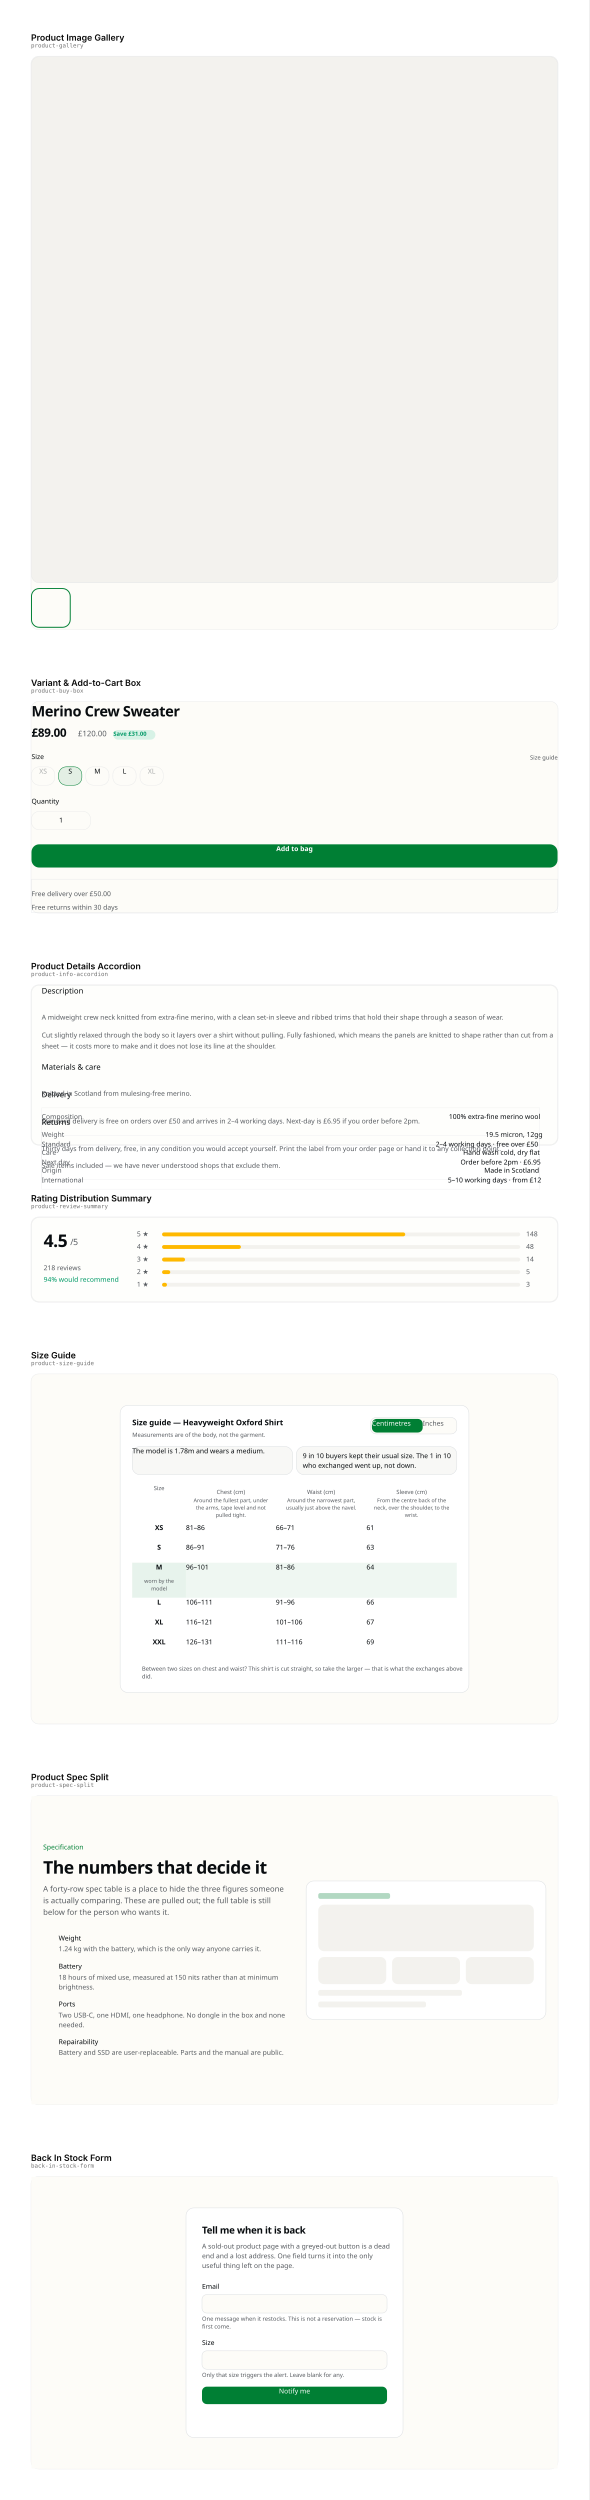
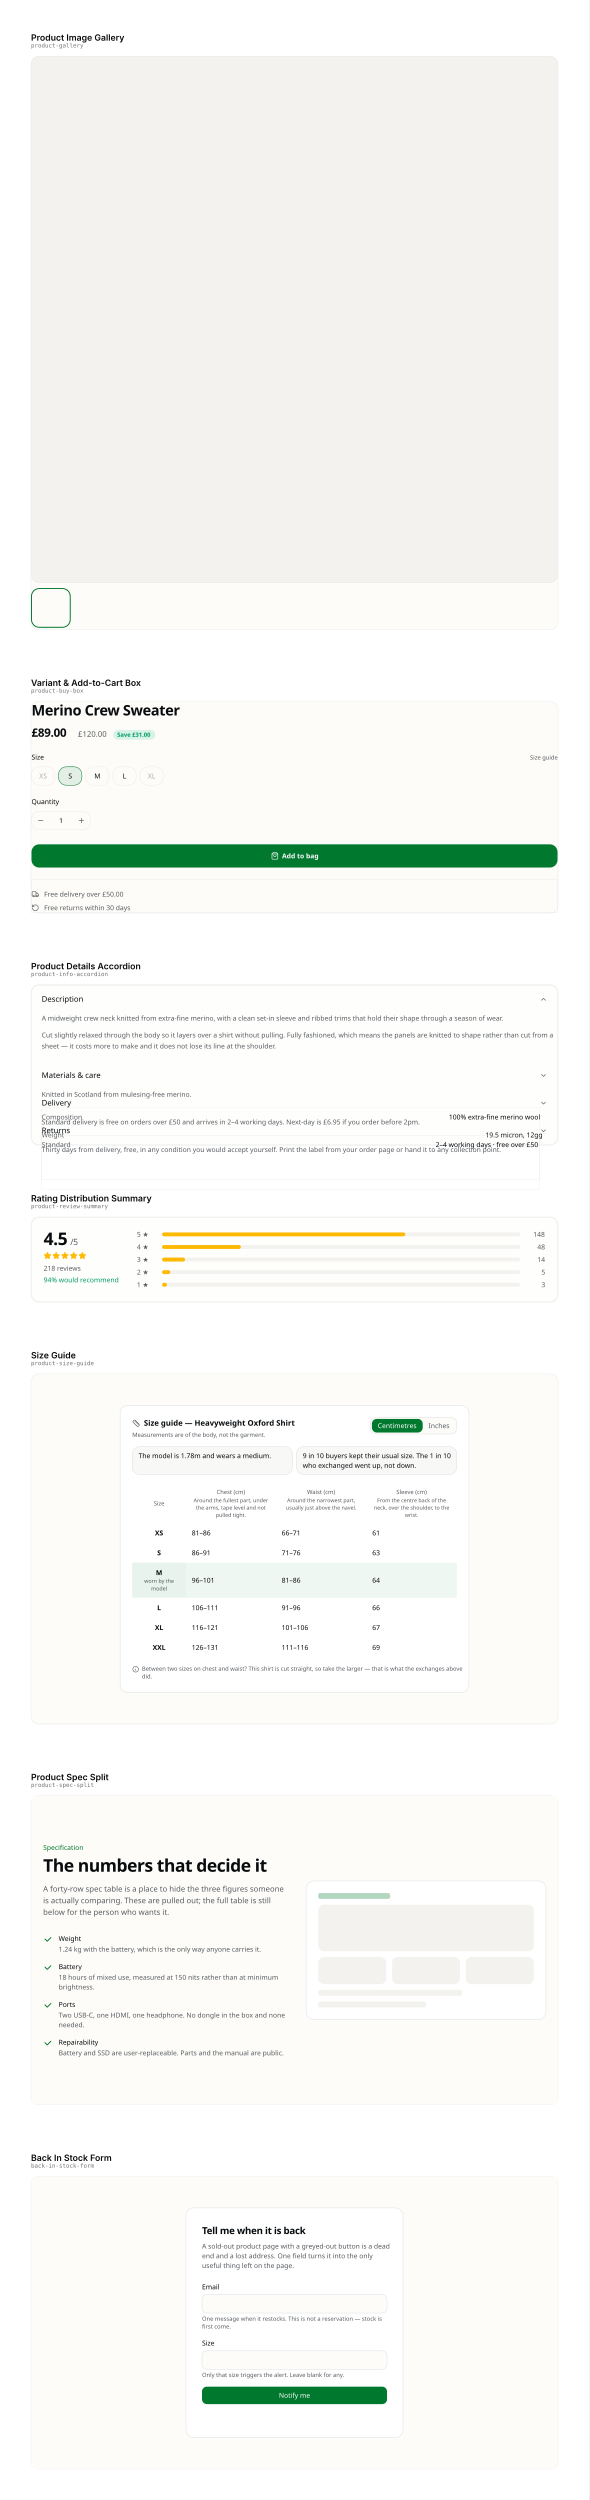
<svg xmlns="http://www.w3.org/2000/svg" width="1216" height="5161" viewBox="0 0 1216 5161" id="Hoverlab — Product Detail">
  <rect id="Background" x="0" y="0" width="1216" height="5161" fill="#ffffff" />
  <text id="Product Image Gallery label" x="64" y="84" font-family="Inter, system-ui, sans-serif" font-size="18" font-weight="600" fill="#0a0a0a">Product Image Gallery</text>
  <text id="product-gallery id" x="64" y="98" font-family="ui-monospace, monospace" font-size="12" fill="#737373">product-gallery</text>
  <g id="Product Image Gallery" transform="translate(64, 116)">
    <rect id="container" x="0" y="0" width="1088" height="1184" rx="16" fill="#fdfcf8" stroke="rgba(220, 222, 225, 0.6)" stroke-width="1" />
    <rect id="tabpanel" x="1" y="1" width="1086" height="1086" rx="16" fill="#f3f2ee" stroke="rgba(220, 222, 225, 0.6)" stroke-width="1" />
-     <rect id="tab" x="1" y="1099" width="80" height="80" rx="16" fill="none" stroke="#007f34" stroke-width="2" />
+     <rect id="tab" x="1" y="1099" width="80" height="80" rx="16" fill="none" stroke="#00782e" stroke-width="2" />
  </g>
  <text id="Variant &amp; Add-to-Cart Box label" x="64" y="1416" font-family="Inter, system-ui, sans-serif" font-size="18" font-weight="600" fill="#0a0a0a">Variant &amp; Add-to-Cart Box</text>
  <text id="product-buy-box id" x="64" y="1430" font-family="ui-monospace, monospace" font-size="12" fill="#737373">product-buy-box</text>
  <g id="Variant &amp; Add-to-Cart Box" transform="translate(64, 1448)">
    <rect id="container" x="0" y="0" width="1088" height="437" rx="16" fill="#fdfcf8" stroke="rgba(220, 222, 225, 0.6)" stroke-width="1" />
-     <text id="Merino Crew Sweater" x="1" y="31" fill="#080c0f" font-family="Geist, &quot;Geist Fallback&quot;" font-size="30" font-weight="700" letter-spacing="-0.75">Merino Crew Sweater</text>
+     <text id="Merino Crew Sweater" x="1" y="29" fill="#080c0f" font-family="Geist, &quot;Geist Fallback&quot;" font-size="30" font-weight="700" letter-spacing="-0.75">Merino Crew Sweater</text>
    <text id="£89.00" x="1" y="73" fill="#080c0f" font-family="Geist, &quot;Geist Fallback&quot;" font-size="24" font-weight="800" letter-spacing="-0.6">£89.00</text>
-     <text id="£120.00" x="97.02" y="72" fill="#575b60" font-family="Geist, &quot;Geist Fallback&quot;" font-size="16">£120.00</text>
+     <text id="£120.00" x="97.02" y="73" fill="#575b60" font-family="Geist, &quot;Geist Fallback&quot;" font-size="16">£120.00</text>
    <rect id="container 2" x="169.89" y="59" width="86.89" height="20" rx="10" fill="rgba(0, 188, 128, 0.149)" />
-     <text id="Save £31.00" x="169.89" y="71" fill="#009966" font-family="Geist, &quot;Geist Fallback&quot;" font-size="12" font-weight="600">Save £31.00</text>
-     <text id="Size" x="1" y="119" fill="#080c0f" font-family="Geist, &quot;Geist Fallback&quot;" font-size="14" font-weight="500">Size</text>
+     <text id="Save £31.00" x="177.89" y="73" fill="#009966" font-family="Geist, &quot;Geist Fallback&quot;" font-size="12" font-weight="600">Save £31.00</text>
+     <text id="Size" x="1" y="120" fill="#080c0f" font-family="Geist, &quot;Geist Fallback&quot;" font-size="14" font-weight="500">Size</text>
    <text id="Size guide" x="1030.14" y="120" fill="#575b60" font-family="Geist, &quot;Geist Fallback&quot;" font-size="12">Size guide</text>
    <rect id="radio" x="1" y="135" width="48" height="38" rx="16" fill="none" stroke="rgba(220, 222, 225, 0.6)" stroke-width="1" />
-     <text id="XS" x="25" y="149" fill="rgba(86, 92, 96, 0.502)" font-family="Geist, &quot;Geist Fallback&quot;" font-size="14" font-weight="500" text-anchor="middle">XS</text>
-     <rect id="radio 2" x="57" y="135" width="48" height="38" rx="16" fill="rgba(0, 128, 49, 0.102)" stroke="#007f34" stroke-width="1" />
-     <text id="S" x="81" y="149" fill="#080c0f" font-family="Geist, &quot;Geist Fallback&quot;" font-size="14" font-weight="500" text-anchor="middle">S</text>
+     <text id="XS" x="25" y="159" fill="rgba(86, 92, 96, 0.502)" font-family="Geist, &quot;Geist Fallback&quot;" font-size="14" font-weight="500" text-anchor="middle">XS</text>
+     <rect id="radio 2" x="57" y="135" width="48" height="38" rx="16" fill="rgba(0, 118, 49, 0.102)" stroke="#00782e" stroke-width="1" />
+     <text id="S" x="81" y="159" fill="#080c0f" font-family="Geist, &quot;Geist Fallback&quot;" font-size="14" font-weight="500" text-anchor="middle">S</text>
    <rect id="radio 3" x="113" y="135" width="48" height="38" rx="16" fill="none" stroke="rgba(220, 222, 225, 0.6)" stroke-width="1" />
-     <text id="M" x="137" y="149" fill="#080c0f" font-family="Geist, &quot;Geist Fallback&quot;" font-size="14" font-weight="500" text-anchor="middle">M</text>
+     <text id="M" x="137" y="159" fill="#080c0f" font-family="Geist, &quot;Geist Fallback&quot;" font-size="14" font-weight="500" text-anchor="middle">M</text>
    <rect id="radio 4" x="169" y="135" width="48" height="38" rx="16" fill="none" stroke="rgba(220, 222, 225, 0.6)" stroke-width="1" />
-     <text id="L" x="193" y="149" fill="#080c0f" font-family="Geist, &quot;Geist Fallback&quot;" font-size="14" font-weight="500" text-anchor="middle">L</text>
+     <text id="L" x="192.99" y="159" fill="#080c0f" font-family="Geist, &quot;Geist Fallback&quot;" font-size="14" font-weight="500" text-anchor="middle">L</text>
    <rect id="radio 5" x="225" y="135" width="48" height="38" rx="16" fill="none" stroke="rgba(220, 222, 225, 0.6)" stroke-width="1" />
-     <text id="XL" x="249" y="149" fill="rgba(86, 92, 96, 0.502)" font-family="Geist, &quot;Geist Fallback&quot;" font-size="14" font-weight="500" text-anchor="middle">XL</text>
-     <text id="Quantity" x="1" y="211" fill="#080c0f" font-family="Geist, &quot;Geist Fallback&quot;" font-size="14" font-weight="500">Quantity</text>
+     <text id="XL" x="248.99" y="159" fill="rgba(86, 92, 96, 0.502)" font-family="Geist, &quot;Geist Fallback&quot;" font-size="14" font-weight="500" text-anchor="middle">XL</text>
+     <text id="Quantity" x="1" y="212" fill="#080c0f" font-family="Geist, &quot;Geist Fallback&quot;" font-size="14" font-weight="500">Quantity</text>
    <rect id="container 3" x="1" y="227" width="122" height="38" rx="16" fill="none" stroke="rgba(220, 222, 225, 0.6)" stroke-width="1" />
-     <text id="1" x="62" y="250" fill="#080c0f" font-family="Geist, &quot;Geist Fallback&quot;" font-size="14" font-weight="500" text-anchor="middle">1</text>
-     <rect id="button" x="1" y="295" width="1086" height="48" rx="16" fill="#007f34" />
-     <text id="Add to bag" x="544" y="309" fill="#fcfcfc" font-family="Geist, &quot;Geist Fallback&quot;" font-size="14" font-weight="600" text-anchor="middle">Add to bag</text>
+     <g id="icon minus" transform="translate(12 238) scale(0.667 0.667)" fill="none" stroke="#575b60" stroke-width="2" stroke-linecap="round" stroke-linejoin="round">
+       <path d="M5 12h14" />
+     </g>
+     <text id="1" x="61.99" y="251" fill="#080c0f" font-family="Geist, &quot;Geist Fallback&quot;" font-size="14" font-weight="500" text-anchor="middle">1</text>
+     <g id="icon plus" transform="translate(96 238) scale(0.667 0.667)" fill="none" stroke="#575b60" stroke-width="2" stroke-linecap="round" stroke-linejoin="round">
+       <path d="M5 12h14" />
+       <path d="M12 5v14" />
+     </g>
+     <rect id="button" x="1" y="295" width="1086" height="48" rx="16" fill="#00782e" />
+     <text id="Add to bag" x="555.99" y="324" fill="#fcfcfc" font-family="Geist, &quot;Geist Fallback&quot;" font-size="14" font-weight="600" text-anchor="middle">Add to bag</text>
+     <g id="icon shopping-bag" transform="translate(495.469 311) scale(0.667 0.667)" fill="none" stroke="#fcfcfc" stroke-width="2" stroke-linecap="round" stroke-linejoin="round">
+       <path d="M16 10a4 4 0 0 1-8 0" />
+       <path d="M3.103 6.034h17.794" />
+       <path d="M3.4 5.467a2 2 0 0 0-.4 1.2V20a2 2 0 0 0 2 2h14a2 2 0 0 0 2-2V6.667a2 2 0 0 0-.4-1.2l-2-2.667A2 2 0 0 0 17 2H7a2 2 0 0 0-1.6.8z" />
+     </g>
    <rect id="container 4" x="1" y="367" width="1086" height="69" fill="none" stroke="rgba(220, 222, 225, 0.6)" stroke-width="1" />
-     <text id="Free delivery over £50.00" x="1" y="402" fill="#575b60" font-family="Geist, &quot;Geist Fallback&quot;" font-size="14">Free delivery over £50.00</text>
-     <text id="Free returns within 30 days" x="1" y="430" fill="#575b60" font-family="Geist, &quot;Geist Fallback&quot;" font-size="14">Free returns within 30 days</text>
+     <text id="Free delivery over £50.00" x="27" y="403" fill="#575b60" font-family="Geist, &quot;Geist Fallback&quot;" font-size="14">Free delivery over £50.00</text>
+     <g id="icon truck" transform="translate(1 390) scale(0.667 0.667)" fill="none" stroke="#575b60" stroke-width="2" stroke-linecap="round" stroke-linejoin="round">
+       <path d="M14 18V6a2 2 0 0 0-2-2H4a2 2 0 0 0-2 2v11a1 1 0 0 0 1 1h2" />
+       <path d="M15 18H9" />
+       <path d="M19 18h2a1 1 0 0 0 1-1v-3.65a1 1 0 0 0-.22-.624l-3.48-4.35A1 1 0 0 0 17.52 8H14" />
+       <circle cx="17" cy="18" r="2" />
+       <circle cx="7" cy="18" r="2" />
+     </g>
+     <text id="Free returns within 30 days" x="27" y="431" fill="#575b60" font-family="Geist, &quot;Geist Fallback&quot;" font-size="14">Free returns within 30 days</text>
+     <g id="icon rotate-ccw" transform="translate(1 418) scale(0.667 0.667)" fill="none" stroke="#575b60" stroke-width="2" stroke-linecap="round" stroke-linejoin="round">
+       <path d="M3 12a9 9 0 1 0 9-9 9.75 9.75 0 0 0-6.74 2.74L3 8" />
+       <path d="M3 3v5h5" />
+     </g>
  </g>
  <text id="Product Details Accordion label" x="64" y="2001" font-family="Inter, system-ui, sans-serif" font-size="18" font-weight="600" fill="#0a0a0a">Product Details Accordion</text>
  <text id="product-info-accordion id" x="64" y="2015" font-family="ui-monospace, monospace" font-size="12" fill="#737373">product-info-accordion</text>
  <g id="Product Details Accordion" transform="translate(64, 2033)">
    <rect id="container" x="0" y="0" width="1088" height="331.25" rx="16" fill="#fdfcf8" stroke="rgba(220, 222, 225, 0.6)" stroke-width="1" />
    <rect id="container 2" x="1" y="1" width="1086" height="329.25" rx="16" fill="rgba(255, 255, 255, 0.6)" stroke="rgba(220, 222, 225, 0.6)" stroke-width="1" />
-     <text id="Description" x="22" y="18" fill="#080c0f" font-family="Geist, &quot;Geist Fallback&quot;" font-size="16" font-weight="500">Description</text>
-     <text id="A midweight crew neck knitted from extra…" x="22" y="72" fill="#575b60" font-family="Geist, &quot;Geist Fallback&quot;" font-size="14">A midweight crew neck knitted from extra-fine merino, with a clean set-in sleeve and ribbed trims that hold their shape through a season of wear.</text>
+     <text id="Description" x="22" y="35" fill="#080c0f" font-family="Geist, &quot;Geist Fallback&quot;" font-size="16" font-weight="500">Description</text>
+     <g id="icon chevron-down" transform="translate(1050 22) translate(8 8) matrix(-1 0 0 -1 0 0) translate(-8 -8) scale(0.667 0.667)" fill="none" stroke="#575b60" stroke-width="2" stroke-linecap="round" stroke-linejoin="round">
+       <path d="m6 9 6 6 6-6" />
+     </g>
+     <text id="A midweight crew neck knitted from extra…" x="22" y="74" fill="#575b60" font-family="Geist, &quot;Geist Fallback&quot;" font-size="14">A midweight crew neck knitted from extra-fine merino, with a clean set-in sleeve and ribbed trims that hold their shape through a season of wear.</text>
    <text id="Cut slightly relaxed through the body so…" x="22" y="108.75" fill="#575b60" font-family="Geist, &quot;Geist Fallback&quot;" font-size="14">Cut slightly relaxed through the body so it layers over a shirt without pulling. Fully fashioned, which means the panels are knitted to shape rather than cut from a</text>
    <text id="sheet — it costs more to make and it doe…" x="22" y="131.5" fill="#575b60" font-family="Geist, &quot;Geist Fallback&quot;" font-size="14">sheet — it costs more to make and it does not lose its line at the shoulder.</text>
-     <text id="Materials &amp; care" x="22" y="175.25" fill="#080c0f" font-family="Geist, &quot;Geist Fallback&quot;" font-size="16" font-weight="500">Materials &amp; care</text>
-     <text id="Knitted in Scotland from mulesing-free m…" x="22" y="229.25" fill="#575b60" font-family="Geist, &quot;Geist Fallback&quot;" font-size="14">Knitted in Scotland from mulesing-free merino.</text>
+     <text id="Materials &amp; care" x="22" y="192.25" fill="#080c0f" font-family="Geist, &quot;Geist Fallback&quot;" font-size="16" font-weight="500">Materials &amp; care</text>
+     <g id="icon chevron-down 2" transform="translate(1050 179.25) scale(0.667 0.667)" fill="none" stroke="#575b60" stroke-width="2" stroke-linecap="round" stroke-linejoin="round">
+       <path d="m6 9 6 6 6-6" />
+     </g>
+     <text id="Knitted in Scotland from mulesing-free m…" x="22" y="231.25" fill="#575b60" font-family="Geist, &quot;Geist Fallback&quot;" font-size="14">Knitted in Scotland from mulesing-free merino.</text>
    <rect id="container 3" x="22" y="254" width="1028" height="148" fill="none" stroke="rgba(220, 222, 225, 0.4)" stroke-width="1" />
-     <text id="Composition" x="22" y="277" fill="#575b60" font-family="Geist, &quot;Geist Fallback&quot;" font-size="14">Composition</text>
-     <text id="100% extra-fine merino wool" x="862.64" y="277" fill="#080c0f" font-family="Geist, &quot;Geist Fallback&quot;" font-size="14" font-weight="500">100% extra-fine merino wool</text>
-     <text id="Weight" x="22" y="314" fill="#575b60" font-family="Geist, &quot;Geist Fallback&quot;" font-size="14">Weight</text>
-     <text id="19.5 micron, 12gg" x="938.05" y="314" fill="#080c0f" font-family="Geist, &quot;Geist Fallback&quot;" font-size="14" font-weight="500">19.5 micron, 12gg</text>
-     <text id="Care" x="22" y="351" fill="#575b60" font-family="Geist, &quot;Geist Fallback&quot;" font-size="14">Care</text>
-     <text id="Hand wash cold, dry flat" x="892.09" y="351" fill="#080c0f" font-family="Geist, &quot;Geist Fallback&quot;" font-size="14" font-weight="500">Hand wash cold, dry flat</text>
-     <text id="Origin" x="22" y="388" fill="#575b60" font-family="Geist, &quot;Geist Fallback&quot;" font-size="14">Origin</text>
-     <text id="Made in Scotland" x="935.63" y="388" fill="#080c0f" font-family="Geist, &quot;Geist Fallback&quot;" font-size="14" font-weight="500">Made in Scotland</text>
-     <text id="Delivery" x="22" y="232.25" fill="#080c0f" font-family="Geist, &quot;Geist Fallback&quot;" font-size="16" font-weight="500">Delivery</text>
-     <text id="Standard delivery is free on orders over…" x="22" y="286.25" fill="#575b60" font-family="Geist, &quot;Geist Fallback&quot;" font-size="14">Standard delivery is free on orders over £50 and arrives in 2–4 working days. Next-day is £6.95 if you order before 2pm.</text>
+     <text id="Composition" x="22" y="278" fill="#575b60" font-family="Geist, &quot;Geist Fallback&quot;" font-size="14">Composition</text>
+     <text id="100% extra-fine merino wool" x="862.64" y="278" fill="#080c0f" font-family="Geist, &quot;Geist Fallback&quot;" font-size="14" font-weight="500">100% extra-fine merino wool</text>
+     <text id="Weight" x="22" y="315" fill="#575b60" font-family="Geist, &quot;Geist Fallback&quot;" font-size="14">Weight</text>
+     <text id="19.5 micron, 12gg" x="938.05" y="315" fill="#080c0f" font-family="Geist, &quot;Geist Fallback&quot;" font-size="14" font-weight="500">19.5 micron, 12gg</text>
+     <text id="Delivery" x="22" y="249.25" fill="#080c0f" font-family="Geist, &quot;Geist Fallback&quot;" font-size="16" font-weight="500">Delivery</text>
+     <g id="icon chevron-down 3" transform="translate(1050 236.25) scale(0.667 0.667)" fill="none" stroke="#575b60" stroke-width="2" stroke-linecap="round" stroke-linejoin="round">
+       <path d="m6 9 6 6 6-6" />
+     </g>
+     <text id="Standard delivery is free on orders over…" x="22" y="288.25" fill="#575b60" font-family="Geist, &quot;Geist Fallback&quot;" font-size="14">Standard delivery is free on orders over £50 and arrives in 2–4 working days. Next-day is £6.95 if you order before 2pm.</text>
    <rect id="container 4" x="22" y="311" width="1028" height="111" fill="none" stroke="rgba(220, 222, 225, 0.4)" stroke-width="1" />
-     <text id="Standard" x="22" y="334" fill="#575b60" font-family="Geist, &quot;Geist Fallback&quot;" font-size="14">Standard</text>
-     <text id="2–4 working days · free over £50" x="835.44" y="334" fill="#080c0f" font-family="Geist, &quot;Geist Fallback&quot;" font-size="14" font-weight="500">2–4 working days · free over £50</text>
-     <text id="Next day" x="22" y="371" fill="#575b60" font-family="Geist, &quot;Geist Fallback&quot;" font-size="14">Next day</text>
-     <text id="Order before 2pm · £6.95" x="886.61" y="371" fill="#080c0f" font-family="Geist, &quot;Geist Fallback&quot;" font-size="14" font-weight="500">Order before 2pm · £6.95</text>
-     <text id="International" x="22" y="408" fill="#575b60" font-family="Geist, &quot;Geist Fallback&quot;" font-size="14">International</text>
-     <text id="5–10 working days · from £12" x="860.58" y="408" fill="#080c0f" font-family="Geist, &quot;Geist Fallback&quot;" font-size="14" font-weight="500">5–10 working days · from £12</text>
-     <text id="Returns" x="22" y="289.25" fill="#080c0f" font-family="Geist, &quot;Geist Fallback&quot;" font-size="16" font-weight="500">Returns</text>
-     <text id="Thirty days from delivery, free, in any …" x="22" y="343.25" fill="#575b60" font-family="Geist, &quot;Geist Fallback&quot;" font-size="14">Thirty days from delivery, free, in any condition you would accept yourself. Print the label from your order page or hand it to any collection point.</text>
-     <text id="Sale items included — we have never unde…" x="22" y="378" fill="#575b60" font-family="Geist, &quot;Geist Fallback&quot;" font-size="14">Sale items included — we have never understood shops that exclude them.</text>
+     <text id="Standard" x="22" y="335" fill="#575b60" font-family="Geist, &quot;Geist Fallback&quot;" font-size="14">Standard</text>
+     <text id="2–4 working days · free over £50" x="835.44" y="335" fill="#080c0f" font-family="Geist, &quot;Geist Fallback&quot;" font-size="14" font-weight="500">2–4 working days · free over £50</text>
+     <text id="Returns" x="22" y="306.25" fill="#080c0f" font-family="Geist, &quot;Geist Fallback&quot;" font-size="16" font-weight="500">Returns</text>
+     <g id="icon chevron-down 4" transform="translate(1050 293.25) scale(0.667 0.667)" fill="none" stroke="#575b60" stroke-width="2" stroke-linecap="round" stroke-linejoin="round">
+       <path d="m6 9 6 6 6-6" />
+     </g>
+     <text id="Thirty days from delivery, free, in any …" x="22" y="345.25" fill="#575b60" font-family="Geist, &quot;Geist Fallback&quot;" font-size="14">Thirty days from delivery, free, in any condition you would accept yourself. Print the label from your order page or hand it to any collection point.</text>
  </g>
  <text id="Rating Distribution Summary label" x="64" y="2480.25" font-family="Inter, system-ui, sans-serif" font-size="18" font-weight="600" fill="#0a0a0a">Rating Distribution Summary</text>
  <text id="product-review-summary id" x="64" y="2494.25" font-family="ui-monospace, monospace" font-size="12" fill="#737373">product-review-summary</text>
  <g id="Rating Distribution Summary" transform="translate(64, 2512.25)">
    <rect id="container" x="0" y="0" width="1088" height="176" rx="16" fill="#fdfcf8" stroke="rgba(220, 222, 225, 0.6)" stroke-width="1" />
    <rect id="section" x="1" y="1" width="1086" height="174" rx="16" fill="rgba(255, 255, 255, 0.6)" stroke="rgba(220, 222, 225, 0.6)" stroke-width="1" />
-     <text id="4.5" x="26" y="62" fill="#080c0f" font-family="Geist, &quot;Geist Fallback&quot;" font-size="36" font-weight="800" letter-spacing="-0.9">4.5</text>
+     <text id="4.5" x="26" y="58" fill="#080c0f" font-family="Geist, &quot;Geist Fallback&quot;" font-size="36" font-weight="800" letter-spacing="-0.9">4.5</text>
    <text id="/5" x="81.05" y="58" fill="#575b60" font-family="Geist, &quot;Geist Fallback&quot;" font-size="18" font-weight="500" letter-spacing="-0.9">/5</text>
-     <text id="218 reviews" x="26" y="110" fill="#575b60" font-family="Geist, &quot;Geist Fallback&quot;" font-size="14">218 reviews</text>
-     <text id="94% would recommend" x="26" y="134" fill="#009966" font-family="Geist, &quot;Geist Fallback&quot;" font-size="14" font-weight="500">94% would recommend</text>
-     <text id="5 ★" x="218.56" y="40" fill="#575b60" font-family="Geist, &quot;Geist Fallback&quot;" font-size="14">5 ★</text>
+     <g id="icon star" transform="translate(26 72) scale(0.667 0.667)" fill="#ffb900" stroke="#ffb900" stroke-width="2" stroke-linecap="round" stroke-linejoin="round">
+       <path d="M11.525 2.295a.53.53 0 0 1 .95 0l2.31 4.679a2.123 2.123 0 0 0 1.595 1.16l5.166.756a.53.53 0 0 1 .294.904l-3.736 3.638a2.123 2.123 0 0 0-.611 1.878l.882 5.14a.53.53 0 0 1-.771.56l-4.618-2.428a2.122 2.122 0 0 0-1.973 0L6.396 21.01a.53.53 0 0 1-.77-.56l.881-5.139a2.122 2.122 0 0 0-.611-1.879L2.16 9.795a.53.53 0 0 1 .294-.906l5.165-.755a2.122 2.122 0 0 0 1.597-1.16z" />
+     </g>
+     <g id="icon star 2" transform="translate(44 72) scale(0.667 0.667)" fill="#ffb900" stroke="#ffb900" stroke-width="2" stroke-linecap="round" stroke-linejoin="round">
+       <path d="M11.525 2.295a.53.53 0 0 1 .95 0l2.31 4.679a2.123 2.123 0 0 0 1.595 1.16l5.166.756a.53.53 0 0 1 .294.904l-3.736 3.638a2.123 2.123 0 0 0-.611 1.878l.882 5.14a.53.53 0 0 1-.771.56l-4.618-2.428a2.122 2.122 0 0 0-1.973 0L6.396 21.01a.53.53 0 0 1-.77-.56l.881-5.139a2.122 2.122 0 0 0-.611-1.879L2.16 9.795a.53.53 0 0 1 .294-.906l5.165-.755a2.122 2.122 0 0 0 1.597-1.16z" />
+     </g>
+     <g id="icon star 3" transform="translate(62 72) scale(0.667 0.667)" fill="#ffb900" stroke="#ffb900" stroke-width="2" stroke-linecap="round" stroke-linejoin="round">
+       <path d="M11.525 2.295a.53.53 0 0 1 .95 0l2.31 4.679a2.123 2.123 0 0 0 1.595 1.16l5.166.756a.53.53 0 0 1 .294.904l-3.736 3.638a2.123 2.123 0 0 0-.611 1.878l.882 5.14a.53.53 0 0 1-.771.56l-4.618-2.428a2.122 2.122 0 0 0-1.973 0L6.396 21.01a.53.53 0 0 1-.77-.56l.881-5.139a2.122 2.122 0 0 0-.611-1.879L2.16 9.795a.53.53 0 0 1 .294-.906l5.165-.755a2.122 2.122 0 0 0 1.597-1.16z" />
+     </g>
+     <g id="icon star 4" transform="translate(80 72) scale(0.667 0.667)" fill="#ffb900" stroke="#ffb900" stroke-width="2" stroke-linecap="round" stroke-linejoin="round">
+       <path d="M11.525 2.295a.53.53 0 0 1 .95 0l2.31 4.679a2.123 2.123 0 0 0 1.595 1.16l5.166.756a.53.53 0 0 1 .294.904l-3.736 3.638a2.123 2.123 0 0 0-.611 1.878l.882 5.14a.53.53 0 0 1-.771.56l-4.618-2.428a2.122 2.122 0 0 0-1.973 0L6.396 21.01a.53.53 0 0 1-.77-.56l.881-5.139a2.122 2.122 0 0 0-.611-1.879L2.16 9.795a.53.53 0 0 1 .294-.906l5.165-.755a2.122 2.122 0 0 0 1.597-1.16z" />
+     </g>
+     <g id="icon star 5" transform="translate(98 72) scale(0.667 0.667)" fill="#ffb900" stroke="#ffb900" stroke-width="2" stroke-linecap="round" stroke-linejoin="round">
+       <path d="M11.525 2.295a.53.53 0 0 1 .95 0l2.31 4.679a2.123 2.123 0 0 0 1.595 1.16l5.166.756a.53.53 0 0 1 .294.904l-3.736 3.638a2.123 2.123 0 0 0-.611 1.878l.882 5.14a.53.53 0 0 1-.771.56l-4.618-2.428a2.122 2.122 0 0 0-1.973 0L6.396 21.01a.53.53 0 0 1-.77-.56l.881-5.139a2.122 2.122 0 0 0-.611-1.879L2.16 9.795a.53.53 0 0 1 .294-.906l5.165-.755a2.122 2.122 0 0 0 1.597-1.16z" />
+     </g>
+     <text id="218 reviews" x="26" y="111" fill="#575b60" font-family="Geist, &quot;Geist Fallback&quot;" font-size="14">218 reviews</text>
+     <text id="94% would recommend" x="26" y="135" fill="#009966" font-family="Geist, &quot;Geist Fallback&quot;" font-size="14" font-weight="500">94% would recommend</text>
+     <text id="5 ★" x="218.56" y="41" fill="#575b60" font-family="Geist, &quot;Geist Fallback&quot;" font-size="14">5 ★</text>
    <rect id="container 2" x="270.56" y="32" width="739.44" height="8" rx="4" fill="#f3f2ee" />
    <rect id="container 3" x="270.56" y="32" width="502" height="8" rx="4" fill="#ffb900" />
-     <text id="148" x="1022" y="40" fill="#575b60" font-family="Geist, &quot;Geist Fallback&quot;" font-size="14">148</text>
-     <text id="4 ★" x="218.56" y="66" fill="#575b60" font-family="Geist, &quot;Geist Fallback&quot;" font-size="14">4 ★</text>
+     <text id="148" x="1036.8" y="41" fill="#575b60" font-family="Geist, &quot;Geist Fallback&quot;" font-size="14">148</text>
+     <text id="4 ★" x="218.56" y="67" fill="#575b60" font-family="Geist, &quot;Geist Fallback&quot;" font-size="14">4 ★</text>
    <rect id="container 4" x="270.56" y="58" width="739.44" height="8" rx="4" fill="#f3f2ee" />
    <rect id="container 5" x="270.56" y="58" width="162.8" height="8" rx="4" fill="#ffb900" />
-     <text id="48" x="1022" y="66" fill="#575b60" font-family="Geist, &quot;Geist Fallback&quot;" font-size="14">48</text>
-     <text id="3 ★" x="218.56" y="92" fill="#575b60" font-family="Geist, &quot;Geist Fallback&quot;" font-size="14">3 ★</text>
+     <text id="48" x="1045.19" y="67" fill="#575b60" font-family="Geist, &quot;Geist Fallback&quot;" font-size="14">48</text>
+     <text id="3 ★" x="218.56" y="93" fill="#575b60" font-family="Geist, &quot;Geist Fallback&quot;" font-size="14">3 ★</text>
    <rect id="container 6" x="270.56" y="84" width="739.44" height="8" rx="4" fill="#f3f2ee" />
    <rect id="container 7" x="270.56" y="84" width="47.48" height="8" rx="4" fill="#ffb900" />
-     <text id="14" x="1022" y="92" fill="#575b60" font-family="Geist, &quot;Geist Fallback&quot;" font-size="14">14</text>
-     <text id="2 ★" x="218.56" y="118" fill="#575b60" font-family="Geist, &quot;Geist Fallback&quot;" font-size="14">2 ★</text>
+     <text id="14" x="1045.19" y="93" fill="#575b60" font-family="Geist, &quot;Geist Fallback&quot;" font-size="14">14</text>
+     <text id="2 ★" x="218.56" y="119" fill="#575b60" font-family="Geist, &quot;Geist Fallback&quot;" font-size="14">2 ★</text>
    <rect id="container 8" x="270.56" y="110" width="739.44" height="8" rx="4" fill="#f3f2ee" />
    <rect id="container 9" x="270.56" y="110" width="16.95" height="8" rx="4" fill="#ffb900" />
-     <text id="5" x="1022" y="118" fill="#575b60" font-family="Geist, &quot;Geist Fallback&quot;" font-size="14">5</text>
-     <text id="1 ★" x="218.56" y="144" fill="#575b60" font-family="Geist, &quot;Geist Fallback&quot;" font-size="14">1 ★</text>
+     <text id="5" x="1053.59" y="119" fill="#575b60" font-family="Geist, &quot;Geist Fallback&quot;" font-size="14">5</text>
+     <text id="1 ★" x="218.56" y="145" fill="#575b60" font-family="Geist, &quot;Geist Fallback&quot;" font-size="14">1 ★</text>
    <rect id="container 10" x="270.56" y="136" width="739.44" height="8" rx="4" fill="#f3f2ee" />
    <rect id="container 11" x="270.56" y="136" width="10.17" height="8" rx="4" fill="#ffb900" />
-     <text id="3" x="1022" y="144" fill="#575b60" font-family="Geist, &quot;Geist Fallback&quot;" font-size="14">3</text>
+     <text id="3" x="1053.59" y="145" fill="#575b60" font-family="Geist, &quot;Geist Fallback&quot;" font-size="14">3</text>
  </g>
  <text id="Size Guide label" x="64" y="2804.25" font-family="Inter, system-ui, sans-serif" font-size="18" font-weight="600" fill="#0a0a0a">Size Guide</text>
  <text id="product-size-guide id" x="64" y="2818.25" font-family="ui-monospace, monospace" font-size="12" fill="#737373">product-size-guide</text>
  <g id="Size Guide" transform="translate(64, 2836.25)">
    <rect id="container" x="0" y="0" width="1088" height="722.78" rx="16" fill="#fdfcf8" stroke="rgba(220, 222, 225, 0.6)" stroke-width="1" />
    <rect id="container 2" x="184" y="65" width="720" height="592.78" rx="16" fill="#ffffff" stroke="#dbdee1" stroke-width="1" />
-     <text id="Size guide — Heavyweight Oxford Shirt" x="209" y="106" fill="#080c0f" font-family="Geist, &quot;Geist Fallback&quot;" font-size="16" font-weight="600">Size guide — Heavyweight Oxford Shirt</text>
+     <text id="Size guide — Heavyweight Oxford Shirt" x="233" y="107" fill="#080c0f" font-family="Geist, &quot;Geist Fallback&quot;" font-size="16" font-weight="600">Size guide — Heavyweight Oxford Shirt</text>
+     <g id="icon ruler" transform="translate(209 94) scale(0.667 0.667)" fill="none" stroke="#575b60" stroke-width="2" stroke-linecap="round" stroke-linejoin="round">
+       <path d="M21.3 15.3a2.4 2.4 0 0 1 0 3.4l-2.6 2.6a2.4 2.4 0 0 1-3.4 0L2.7 8.7a2.41 2.41 0 0 1 0-3.4l2.6-2.6a2.41 2.41 0 0 1 3.4 0Z" />
+       <path d="m14.5 12.5 2-2" />
+       <path d="m11.5 9.5 2-2" />
+       <path d="m8.5 6.5 2-2" />
+       <path d="m17.5 15.5 2-2" />
+     </g>
    <text id="Measurements are of the body, not the ga…" x="209" y="130" fill="#575b60" font-family="Geist, &quot;Geist Fallback&quot;" font-size="12">Measurements are of the body, not the garment.</text>
    <rect id="container 3" x="700.78" y="90" width="178.22" height="34" rx="12" fill="#fdfcf8" stroke="#dbdee1" stroke-width="1" />
-     <rect id="container 4" x="703.78" y="93" width="104.83" height="28" rx="10" fill="#007f34" />
-     <text id="Centimetres" x="703.78" y="107" fill="#fcfcfc" font-family="Geist, &quot;Geist Fallback&quot;" font-size="14" font-weight="500">Centimetres</text>
-     <text id="Inches" x="808.61" y="107" fill="#575b60" font-family="Geist, &quot;Geist Fallback&quot;" font-size="14" font-weight="500">Inches</text>
+     <rect id="container 4" x="703.78" y="93" width="104.83" height="28" rx="10" fill="#00782e" />
+     <text id="Centimetres" x="715.78" y="112" fill="#fcfcfc" font-family="Geist, &quot;Geist Fallback&quot;" font-size="14" font-weight="500">Centimetres</text>
+     <text id="Inches" x="820.61" y="112" fill="#575b60" font-family="Geist, &quot;Geist Fallback&quot;" font-size="14" font-weight="500">Inches</text>
    <rect id="paragraph" x="209" y="150" width="331" height="58" rx="16" fill="rgba(241, 241, 237, 0.502)" stroke="#dbdee1" stroke-width="1" />
-     <text id="The model is 1.78m and wears a medium." x="209" y="164" fill="#080c0f" font-family="Geist, &quot;Geist Fallback&quot;" font-size="14">The model is 1.78m and wears a medium.</text>
+     <text id="The model is 1.78m and wears a medium." x="222" y="174" fill="#080c0f" font-family="Geist, &quot;Geist Fallback&quot;" font-size="14">The model is 1.78m and wears a medium.</text>
    <rect id="paragraph 2" x="548" y="150" width="331" height="58" rx="16" fill="rgba(241, 241, 237, 0.502)" stroke="#dbdee1" stroke-width="1" />
    <text id="9 in 10 buyers kept their usual size. Th…" x="561" y="174" fill="#080c0f" font-family="Geist, &quot;Geist Fallback&quot;" font-size="14">9 in 10 buyers kept their usual size. The 1 in 10</text>
    <text id="who exchanged went up, not down." x="561" y="194" fill="#080c0f" font-family="Geist, &quot;Geist Fallback&quot;" font-size="14">who exchanged went up, not down.</text>
    <rect id="container 5" x="209" y="228" width="110.83" height="79.88" fill="#ffffff" />
-     <text id="Size" x="264.41" y="240" fill="#575b60" font-family="Geist, &quot;Geist Fallback&quot;" font-size="12" font-weight="500" text-anchor="middle">Size</text>
-     <text id="Chest (cm)" x="412.62" y="248" fill="#575b60" font-family="Geist, &quot;Geist Fallback&quot;" font-size="12" font-weight="500" text-anchor="middle">Chest (cm)</text>
+     <text id="Size" x="264.41" y="271.69" fill="#575b60" font-family="Geist, &quot;Geist Fallback&quot;" font-size="12" font-weight="500" text-anchor="middle">Size</text>
+     <text id="Chest (cm)" x="412.61" y="248" fill="#575b60" font-family="Geist, &quot;Geist Fallback&quot;" font-size="12" font-weight="500" text-anchor="middle">Chest (cm)</text>
    <text id="Around the fullest part, under" x="412.61" y="265" fill="#575b60" font-family="Geist, &quot;Geist Fallback&quot;" font-size="11" text-anchor="middle">Around the fullest part, under</text>
    <text id="the arms, tape level and not" x="412.62" y="280.13" fill="#575b60" font-family="Geist, &quot;Geist Fallback&quot;" font-size="11" text-anchor="middle">the arms, tape level and not</text>
    <text id="pulled tight." x="412.61" y="295.25" fill="#575b60" font-family="Geist, &quot;Geist Fallback&quot;" font-size="11" text-anchor="middle">pulled tight.</text>
    <text id="Waist (cm)" x="598.92" y="248" fill="#575b60" font-family="Geist, &quot;Geist Fallback&quot;" font-size="12" font-weight="500" text-anchor="middle">Waist (cm)</text>
    <text id="Around the narrowest part," x="598.91" y="265" fill="#575b60" font-family="Geist, &quot;Geist Fallback&quot;" font-size="11" text-anchor="middle">Around the narrowest part,</text>
    <text id="usually just above the navel." x="598.92" y="280.13" fill="#575b60" font-family="Geist, &quot;Geist Fallback&quot;" font-size="11" text-anchor="middle">usually just above the navel.</text>
    <text id="Sleeve (cm)" x="785.72" y="248" fill="#575b60" font-family="Geist, &quot;Geist Fallback&quot;" font-size="12" font-weight="500" text-anchor="middle">Sleeve (cm)</text>
    <text id="From the centre back of the" x="785.71" y="265" fill="#575b60" font-family="Geist, &quot;Geist Fallback&quot;" font-size="11" text-anchor="middle">From the centre back of the</text>
    <text id="neck, over the shoulder, to the" x="785.72" y="280.13" fill="#575b60" font-family="Geist, &quot;Geist Fallback&quot;" font-size="11" text-anchor="middle">neck, over the shoulder, to the</text>
    <text id="wrist." x="785.71" y="295.25" fill="#575b60" font-family="Geist, &quot;Geist Fallback&quot;" font-size="11" text-anchor="middle">wrist.</text>
    <rect id="container 6" x="209" y="308.38" width="110.83" height="40.5" fill="#ffffff" />
-     <text id="XS" x="264.41" y="322.38" fill="#080c0f" font-family="Geist, &quot;Geist Fallback&quot;" font-size="14" font-weight="600" text-anchor="middle">XS</text>
-     <text id="81–86" x="319.83" y="322.38" fill="#080c0f" font-family="Geist, &quot;Geist Fallback&quot;" font-size="14">81–86</text>
-     <text id="66–71" x="505.41" y="322.38" fill="#080c0f" font-family="Geist, &quot;Geist Fallback&quot;" font-size="14">66–71</text>
-     <text id="61" x="692.44" y="322.38" fill="#080c0f" font-family="Geist, &quot;Geist Fallback&quot;" font-size="14">61</text>
+     <text id="XS" x="264.41" y="333.38" fill="#080c0f" font-family="Geist, &quot;Geist Fallback&quot;" font-size="14" font-weight="600" text-anchor="middle">XS</text>
+     <text id="81–86" x="331.83" y="333.38" fill="#080c0f" font-family="Geist, &quot;Geist Fallback&quot;" font-size="14">81–86</text>
+     <text id="66–71" x="517.41" y="333.38" fill="#080c0f" font-family="Geist, &quot;Geist Fallback&quot;" font-size="14">66–71</text>
+     <text id="61" x="704.44" y="333.38" fill="#080c0f" font-family="Geist, &quot;Geist Fallback&quot;" font-size="14">61</text>
    <rect id="container 7" x="209" y="348.88" width="110.83" height="41" fill="#ffffff" />
-     <text id="S" x="264.41" y="362.88" fill="#080c0f" font-family="Geist, &quot;Geist Fallback&quot;" font-size="14" font-weight="600" text-anchor="middle">S</text>
-     <text id="86–91" x="319.83" y="362.88" fill="#080c0f" font-family="Geist, &quot;Geist Fallback&quot;" font-size="14">86–91</text>
-     <text id="71–76" x="505.41" y="362.88" fill="#080c0f" font-family="Geist, &quot;Geist Fallback&quot;" font-size="14">71–76</text>
-     <text id="63" x="692.44" y="362.88" fill="#080c0f" font-family="Geist, &quot;Geist Fallback&quot;" font-size="14">63</text>
+     <text id="S" x="264.41" y="374.38" fill="#080c0f" font-family="Geist, &quot;Geist Fallback&quot;" font-size="14" font-weight="600" text-anchor="middle">S</text>
+     <text id="86–91" x="331.83" y="374.38" fill="#080c0f" font-family="Geist, &quot;Geist Fallback&quot;" font-size="14">86–91</text>
+     <text id="71–76" x="517.41" y="374.38" fill="#080c0f" font-family="Geist, &quot;Geist Fallback&quot;" font-size="14">71–76</text>
+     <text id="63" x="704.44" y="374.38" fill="#080c0f" font-family="Geist, &quot;Geist Fallback&quot;" font-size="14">63</text>
    <rect id="container 8" x="209" y="389.88" width="670" height="72.41" fill="rgba(223, 239, 229, 0.502)" />
    <rect id="container 9" x="209" y="389.88" width="110.83" height="72.41" fill="rgba(223, 239, 229, 0.502)" />
-     <text id="M" x="264.41" y="403.88" fill="#080c0f" font-family="Geist, &quot;Geist Fallback&quot;" font-size="14" font-weight="600" text-anchor="middle">M</text>
+     <text id="M" x="264.41" y="415.38" fill="#080c0f" font-family="Geist, &quot;Geist Fallback&quot;" font-size="14" font-weight="600" text-anchor="middle">M</text>
    <text id="worn by the" x="264.41" y="431.38" fill="#575b60" font-family="Geist, &quot;Geist Fallback&quot;" font-size="11" text-anchor="middle">worn by the</text>
    <text id="model" x="264.41" y="447.08" fill="#575b60" font-family="Geist, &quot;Geist Fallback&quot;" font-size="11" text-anchor="middle">model</text>
-     <text id="96–101" x="319.83" y="403.88" fill="#080c0f" font-family="Geist, &quot;Geist Fallback&quot;" font-size="14">96–101</text>
-     <text id="81–86 2" x="505.41" y="403.88" fill="#080c0f" font-family="Geist, &quot;Geist Fallback&quot;" font-size="14">81–86</text>
-     <text id="64" x="692.44" y="403.88" fill="#080c0f" font-family="Geist, &quot;Geist Fallback&quot;" font-size="14">64</text>
+     <text id="96–101" x="331.83" y="431.08" fill="#080c0f" font-family="Geist, &quot;Geist Fallback&quot;" font-size="14">96–101</text>
+     <text id="81–86 2" x="517.41" y="431.08" fill="#080c0f" font-family="Geist, &quot;Geist Fallback&quot;" font-size="14">81–86</text>
+     <text id="64" x="704.44" y="431.08" fill="#080c0f" font-family="Geist, &quot;Geist Fallback&quot;" font-size="14">64</text>
    <rect id="container 10" x="209" y="462.28" width="110.83" height="41" fill="#ffffff" />
-     <text id="L" x="264.41" y="476.28" fill="#080c0f" font-family="Geist, &quot;Geist Fallback&quot;" font-size="14" font-weight="600" text-anchor="middle">L</text>
-     <text id="106–111" x="319.83" y="476.28" fill="#080c0f" font-family="Geist, &quot;Geist Fallback&quot;" font-size="14">106–111</text>
-     <text id="91–96" x="505.41" y="476.28" fill="#080c0f" font-family="Geist, &quot;Geist Fallback&quot;" font-size="14">91–96</text>
-     <text id="66" x="692.44" y="476.28" fill="#080c0f" font-family="Geist, &quot;Geist Fallback&quot;" font-size="14">66</text>
+     <text id="L" x="264.41" y="487.78" fill="#080c0f" font-family="Geist, &quot;Geist Fallback&quot;" font-size="14" font-weight="600" text-anchor="middle">L</text>
+     <text id="106–111" x="331.83" y="487.78" fill="#080c0f" font-family="Geist, &quot;Geist Fallback&quot;" font-size="14">106–111</text>
+     <text id="91–96" x="517.41" y="487.78" fill="#080c0f" font-family="Geist, &quot;Geist Fallback&quot;" font-size="14">91–96</text>
+     <text id="66" x="704.44" y="487.78" fill="#080c0f" font-family="Geist, &quot;Geist Fallback&quot;" font-size="14">66</text>
    <rect id="container 11" x="209" y="503.28" width="110.83" height="41" fill="#ffffff" />
-     <text id="XL" x="264.41" y="517.28" fill="#080c0f" font-family="Geist, &quot;Geist Fallback&quot;" font-size="14" font-weight="600" text-anchor="middle">XL</text>
-     <text id="116–121" x="319.83" y="517.28" fill="#080c0f" font-family="Geist, &quot;Geist Fallback&quot;" font-size="14">116–121</text>
-     <text id="101–106" x="505.41" y="517.28" fill="#080c0f" font-family="Geist, &quot;Geist Fallback&quot;" font-size="14">101–106</text>
-     <text id="67" x="692.44" y="517.28" fill="#080c0f" font-family="Geist, &quot;Geist Fallback&quot;" font-size="14">67</text>
+     <text id="XL" x="264.41" y="528.78" fill="#080c0f" font-family="Geist, &quot;Geist Fallback&quot;" font-size="14" font-weight="600" text-anchor="middle">XL</text>
+     <text id="116–121" x="331.83" y="528.78" fill="#080c0f" font-family="Geist, &quot;Geist Fallback&quot;" font-size="14">116–121</text>
+     <text id="101–106" x="517.41" y="528.78" fill="#080c0f" font-family="Geist, &quot;Geist Fallback&quot;" font-size="14">101–106</text>
+     <text id="67" x="704.44" y="528.78" fill="#080c0f" font-family="Geist, &quot;Geist Fallback&quot;" font-size="14">67</text>
    <rect id="container 12" x="209" y="544.28" width="110.83" height="40.5" fill="#ffffff" />
-     <text id="XXL" x="264.41" y="558.28" fill="#080c0f" font-family="Geist, &quot;Geist Fallback&quot;" font-size="14" font-weight="600" text-anchor="middle">XXL</text>
-     <text id="126–131" x="319.83" y="558.28" fill="#080c0f" font-family="Geist, &quot;Geist Fallback&quot;" font-size="14">126–131</text>
-     <text id="111–116" x="505.41" y="558.28" fill="#080c0f" font-family="Geist, &quot;Geist Fallback&quot;" font-size="14">111–116</text>
-     <text id="69" x="692.44" y="558.28" fill="#080c0f" font-family="Geist, &quot;Geist Fallback&quot;" font-size="14">69</text>
+     <text id="XXL" x="264.41" y="569.78" fill="#080c0f" font-family="Geist, &quot;Geist Fallback&quot;" font-size="14" font-weight="600" text-anchor="middle">XXL</text>
+     <text id="126–131" x="331.83" y="569.78" fill="#080c0f" font-family="Geist, &quot;Geist Fallback&quot;" font-size="14">126–131</text>
+     <text id="111–116" x="517.41" y="569.78" fill="#080c0f" font-family="Geist, &quot;Geist Fallback&quot;" font-size="14">111–116</text>
+     <text id="69" x="704.44" y="569.78" fill="#080c0f" font-family="Geist, &quot;Geist Fallback&quot;" font-size="14">69</text>
    <text id="Between two sizes on chest and waist? Th…" x="229" y="612.78" fill="#575b60" font-family="Geist, &quot;Geist Fallback&quot;" font-size="12">Between two sizes on chest and waist? This shirt is cut straight, so take the larger — that is what the exchanges above</text>
    <text id="did." x="229" y="628.78" fill="#575b60" font-family="Geist, &quot;Geist Fallback&quot;" font-size="12">did.</text>
+     <g id="icon info" transform="translate(209 602.781) scale(0.583 0.583)" fill="none" stroke="#575b60" stroke-width="2" stroke-linecap="round" stroke-linejoin="round">
+       <circle cx="12" cy="12" r="10" />
+       <path d="M12 16v-4" />
+       <path d="M12 8h.01" />
+     </g>
  </g>
  <text id="Product Spec Split label" x="64" y="3675.03" font-family="Inter, system-ui, sans-serif" font-size="18" font-weight="600" fill="#0a0a0a">Product Spec Split</text>
  <text id="product-spec-split id" x="64" y="3689.03" font-family="ui-monospace, monospace" font-size="12" fill="#737373">product-spec-split</text>
  <g id="Product Spec Split" transform="translate(64, 3707.03)">
    <rect id="container" x="0" y="0" width="1088" height="638" rx="16" fill="#fdfcf8" stroke="rgba(220, 222, 225, 0.6)" stroke-width="1" />
    <rect id="section" x="1" y="1" width="1086" height="636" fill="#fdfcf8" />
-     <text id="Specification" x="25" y="111" fill="#007f34" font-family="Geist, &quot;Geist Fallback&quot;" font-size="14" font-weight="500">Specification</text>
-     <text id="The numbers that decide it" x="25" y="161" fill="#080c0f" font-family="Geist, &quot;Geist Fallback&quot;" font-size="36" font-weight="600" letter-spacing="-0.9">The numbers that decide it</text>
+     <text id="Specification" x="25" y="112" fill="#00782e" font-family="Geist, &quot;Geist Fallback&quot;" font-size="14" font-weight="500">Specification</text>
+     <text id="The numbers that decide it" x="25" y="157" fill="#080c0f" font-family="Geist, &quot;Geist Fallback&quot;" font-size="36" font-weight="600" letter-spacing="-0.9">The numbers that decide it</text>
    <text id="A forty-row spec table is a place to hid…" x="25" y="198" fill="#575b60" font-family="Geist, &quot;Geist Fallback&quot;" font-size="16">A forty-row spec table is a place to hide the three figures someone</text>
    <text id="is actually comparing. These are pulled …" x="25" y="222" fill="#575b60" font-family="Geist, &quot;Geist Fallback&quot;" font-size="16">is actually comparing. These are pulled out; the full table is still</text>
    <text id="below for the person who wants it." x="25" y="246" fill="#575b60" font-family="Geist, &quot;Geist Fallback&quot;" font-size="16">below for the person who wants it.</text>
-     <text id="Weight" x="57" y="299" fill="#080c0f" font-family="Geist, &quot;Geist Fallback&quot;" font-size="14" font-weight="500">Weight</text>
-     <text id="1.24 kg with the battery, which is the o…" x="57" y="321" fill="#575b60" font-family="Geist, &quot;Geist Fallback&quot;" font-size="14">1.24 kg with the battery, which is the only way anyone carries it.</text>
-     <text id="Battery" x="57" y="357" fill="#080c0f" font-family="Geist, &quot;Geist Fallback&quot;" font-size="14" font-weight="500">Battery</text>
+     <g id="icon" transform="translate(25 287) scale(1 1)" fill="#00782e" stroke="none">
+       <path d="M16.7 5.3a1 1 0 0 1 0 1.4l-7.5 7.5a1 1 0 0 1-1.4 0L3.3 9.7a1 1 0 1 1 1.4-1.4l3.8 3.8 6.8-6.8a1 1 0 0 1 1.4 0Z" />
+     </g>
+     <text id="Weight" x="57" y="300" fill="#080c0f" font-family="Geist, &quot;Geist Fallback&quot;" font-size="14" font-weight="500">Weight</text>
+     <text id="1.24 kg with the battery, which is the o…" x="57" y="322" fill="#575b60" font-family="Geist, &quot;Geist Fallback&quot;" font-size="14">1.24 kg with the battery, which is the only way anyone carries it.</text>
+     <g id="icon 2" transform="translate(25 345) scale(1 1)" fill="#00782e" stroke="none">
+       <path d="M16.7 5.3a1 1 0 0 1 0 1.4l-7.5 7.5a1 1 0 0 1-1.4 0L3.3 9.7a1 1 0 1 1 1.4-1.4l3.8 3.8 6.8-6.8a1 1 0 0 1 1.4 0Z" />
+     </g>
+     <text id="Battery" x="57" y="358" fill="#080c0f" font-family="Geist, &quot;Geist Fallback&quot;" font-size="14" font-weight="500">Battery</text>
    <text id="18 hours of mixed use, measured at 150 n…" x="57" y="380" fill="#575b60" font-family="Geist, &quot;Geist Fallback&quot;" font-size="14">18 hours of mixed use, measured at 150 nits rather than at minimum</text>
    <text id="brightness." x="57" y="400" fill="#575b60" font-family="Geist, &quot;Geist Fallback&quot;" font-size="14">brightness.</text>
-     <text id="Ports" x="57" y="435" fill="#080c0f" font-family="Geist, &quot;Geist Fallback&quot;" font-size="14" font-weight="500">Ports</text>
+     <g id="icon 3" transform="translate(25 423) scale(1 1)" fill="#00782e" stroke="none">
+       <path d="M16.7 5.3a1 1 0 0 1 0 1.4l-7.5 7.5a1 1 0 0 1-1.4 0L3.3 9.7a1 1 0 1 1 1.4-1.4l3.8 3.8 6.8-6.8a1 1 0 0 1 1.4 0Z" />
+     </g>
+     <text id="Ports" x="57" y="436" fill="#080c0f" font-family="Geist, &quot;Geist Fallback&quot;" font-size="14" font-weight="500">Ports</text>
    <text id="Two USB-C, one HDMI, one headphone. No d…" x="57" y="458" fill="#575b60" font-family="Geist, &quot;Geist Fallback&quot;" font-size="14">Two USB-C, one HDMI, one headphone. No dongle in the box and none</text>
    <text id="needed." x="57" y="478" fill="#575b60" font-family="Geist, &quot;Geist Fallback&quot;" font-size="14">needed.</text>
-     <text id="Repairability" x="57" y="513" fill="#080c0f" font-family="Geist, &quot;Geist Fallback&quot;" font-size="14" font-weight="500">Repairability</text>
-     <text id="Battery and SSD are user-replaceable. Pa…" x="57" y="535" fill="#575b60" font-family="Geist, &quot;Geist Fallback&quot;" font-size="14">Battery and SSD are user-replaceable. Parts and the manual are public.</text>
+     <g id="icon 4" transform="translate(25 501) scale(1 1)" fill="#00782e" stroke="none">
+       <path d="M16.7 5.3a1 1 0 0 1 0 1.4l-7.5 7.5a1 1 0 0 1-1.4 0L3.3 9.7a1 1 0 1 1 1.4-1.4l3.8 3.8 6.8-6.8a1 1 0 0 1 1.4 0Z" />
+     </g>
+     <text id="Repairability" x="57" y="514" fill="#080c0f" font-family="Geist, &quot;Geist Fallback&quot;" font-size="14" font-weight="500">Repairability</text>
+     <text id="Battery and SSD are user-replaceable. Pa…" x="57" y="536" fill="#575b60" font-family="Geist, &quot;Geist Fallback&quot;" font-size="14">Battery and SSD are user-replaceable. Parts and the manual are public.</text>
    <rect id="container 2" x="568" y="176" width="495" height="286" rx="16" fill="#ffffff" stroke="#dbdee1" stroke-width="1" />
-     <rect id="container 3" x="593" y="201" width="148.33" height="12" rx="4" fill="rgba(0, 126, 53, 0.302)" />
+     <rect id="container 3" x="593" y="201" width="148.33" height="12" rx="4" fill="rgba(0, 119, 46, 0.302)" />
    <rect id="container 4" x="593" y="225" width="445" height="96" rx="12" fill="#f3f2ee" />
    <rect id="container 5" x="593" y="333" width="140.33" height="56" rx="12" fill="#f3f2ee" />
    <rect id="container 6" x="745.33" y="333" width="140.33" height="56" rx="12" fill="#f3f2ee" />
    <rect id="container 7" x="897.66" y="333" width="140.33" height="56" rx="12" fill="#f3f2ee" />
    <rect id="container 8" x="593" y="401" width="296.66" height="12" rx="4" fill="#f3f2ee" />
    <rect id="container 9" x="593" y="425" width="222.5" height="12" rx="4" fill="#f3f2ee" />
  </g>
  <text id="Back In Stock Form label" x="64" y="4461.03" font-family="Inter, system-ui, sans-serif" font-size="18" font-weight="600" fill="#0a0a0a">Back In Stock Form</text>
  <text id="back-in-stock-form id" x="64" y="4475.03" font-family="ui-monospace, monospace" font-size="12" fill="#737373">back-in-stock-form</text>
  <g id="Back In Stock Form" transform="translate(64, 4493.03)">
    <rect id="container" x="0" y="0" width="1088" height="604" rx="16" fill="#fdfcf8" stroke="rgba(220, 222, 225, 0.6)" stroke-width="1" />
    <rect id="section" x="1" y="1" width="1086" height="602" fill="#fdfcf8" />
    <rect id="container 2" x="320" y="65" width="448" height="474" rx="16" fill="#ffffff" stroke="#dbdee1" stroke-width="1" />
-     <text id="Tell me when it is back" x="353" y="118" fill="#080c0f" font-family="Geist, &quot;Geist Fallback&quot;" font-size="20" font-weight="600" letter-spacing="-0.5">Tell me when it is back</text>
+     <text id="Tell me when it is back" x="353" y="119" fill="#080c0f" font-family="Geist, &quot;Geist Fallback&quot;" font-size="20" font-weight="600" letter-spacing="-0.5">Tell me when it is back</text>
    <text id="A sold-out product page with a greyed-ou…" x="353" y="149" fill="#575b60" font-family="Geist, &quot;Geist Fallback&quot;" font-size="14">A sold-out product page with a greyed-out button is a dead</text>
    <text id="end and a lost address. One field turns …" x="353" y="169" fill="#575b60" font-family="Geist, &quot;Geist Fallback&quot;" font-size="14">end and a lost address. One field turns it into the only</text>
    <text id="useful thing left on the page." x="353" y="189" fill="#575b60" font-family="Geist, &quot;Geist Fallback&quot;" font-size="14">useful thing left on the page.</text>
-     <text id="Email" x="353" y="232" fill="#080c0f" font-family="Geist, &quot;Geist Fallback&quot;" font-size="14" font-weight="500">Email</text>
+     <text id="Email" x="353" y="233" fill="#080c0f" font-family="Geist, &quot;Geist Fallback&quot;" font-size="14" font-weight="500">Email</text>
    <rect id="field" x="353" y="244" width="382" height="38" rx="10" fill="#fdfcf8" stroke="#dbdee1" stroke-width="1" />
    <text id="One message when it restocks. This is no…" x="353" y="298" fill="#575b60" font-family="Geist, &quot;Geist Fallback&quot;" font-size="12">One message when it restocks. This is not a reservation — stock is</text>
    <text id="first come." x="353" y="314" fill="#575b60" font-family="Geist, &quot;Geist Fallback&quot;" font-size="12">first come.</text>
-     <text id="Size" x="353" y="348" fill="#080c0f" font-family="Geist, &quot;Geist Fallback&quot;" font-size="14" font-weight="500">Size</text>
+     <text id="Size" x="353" y="349" fill="#080c0f" font-family="Geist, &quot;Geist Fallback&quot;" font-size="14" font-weight="500">Size</text>
    <rect id="field 2" x="353" y="360" width="382" height="38" rx="10" fill="#fdfcf8" stroke="#dbdee1" stroke-width="1" />
    <text id="Only that size triggers the alert. Leave…" x="353" y="414" fill="#575b60" font-family="Geist, &quot;Geist Fallback&quot;" font-size="12">Only that size triggers the alert. Leave blank for any.</text>
-     <rect id="button" x="353" y="434" width="382" height="36" rx="10" fill="#007f34" />
-     <text id="Notify me" x="544" y="448" fill="#fcfcfc" font-family="Geist, &quot;Geist Fallback&quot;" font-size="14" font-weight="500" text-anchor="middle">Notify me</text>
+     <rect id="button" x="353" y="434" width="382" height="36" rx="10" fill="#00782e" />
+     <text id="Notify me" x="543.99" y="457" fill="#fcfcfc" font-family="Geist, &quot;Geist Fallback&quot;" font-size="14" font-weight="500" text-anchor="middle">Notify me</text>
  </g>
</svg>
